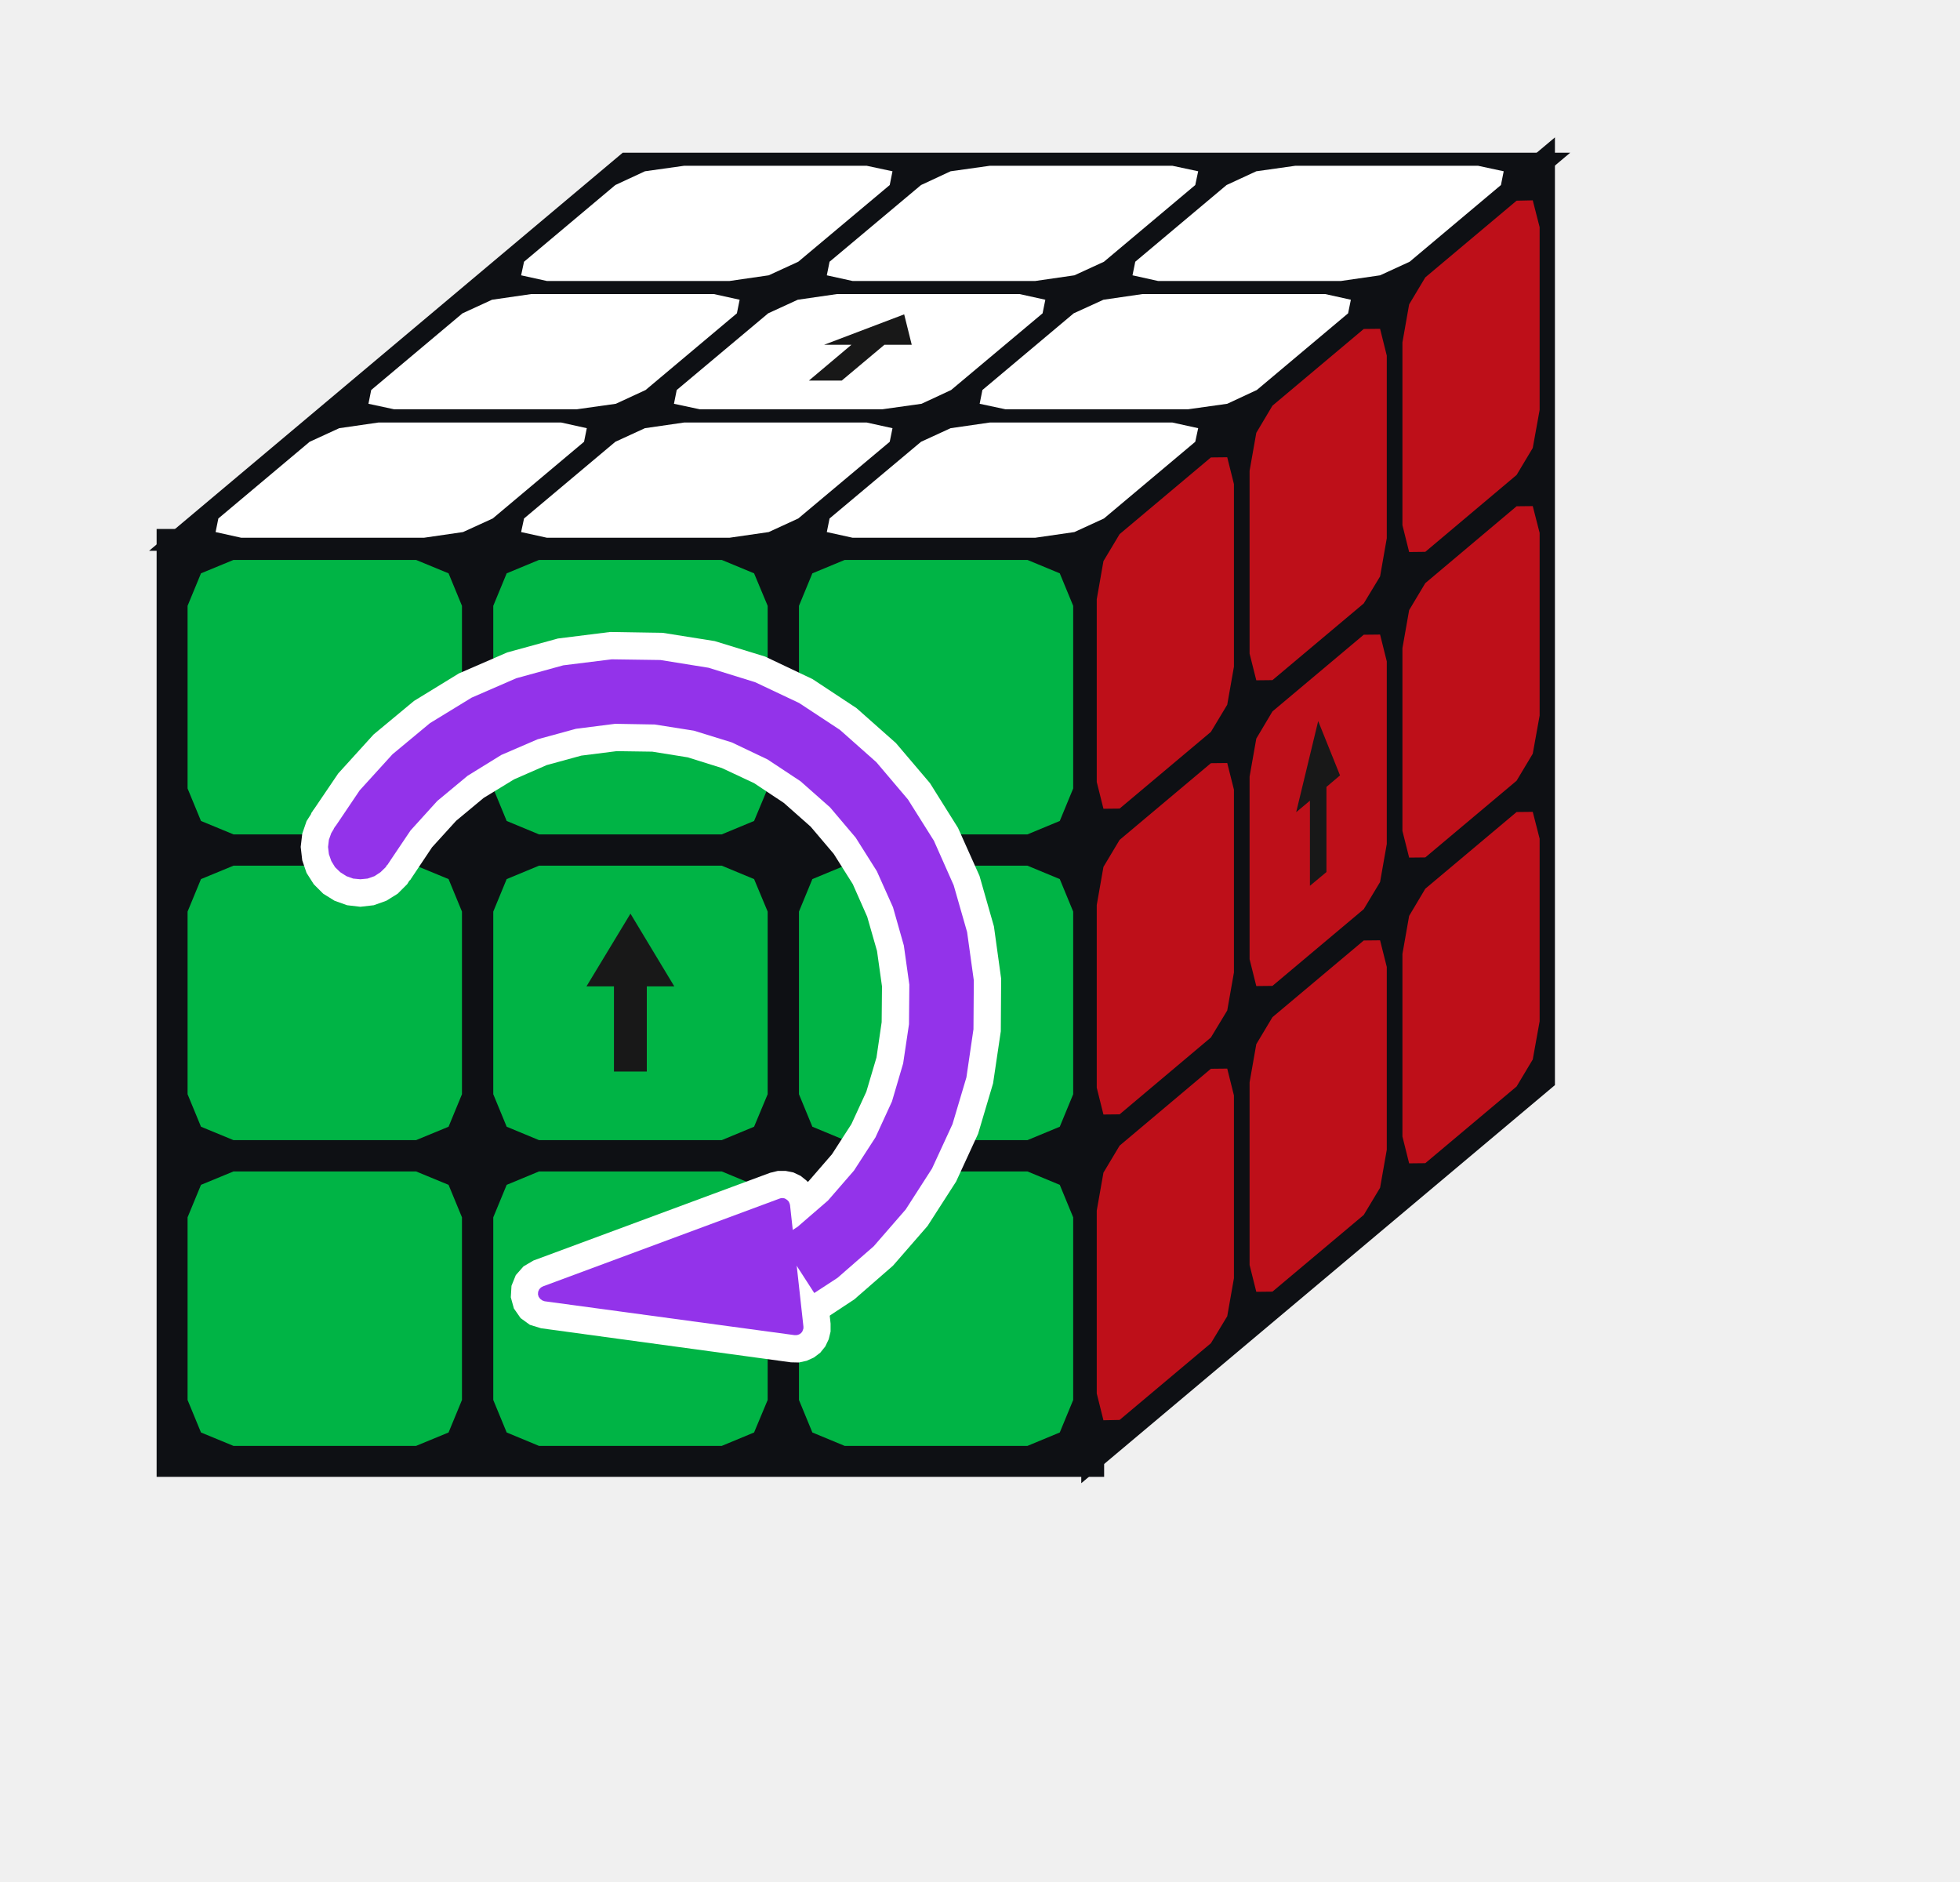
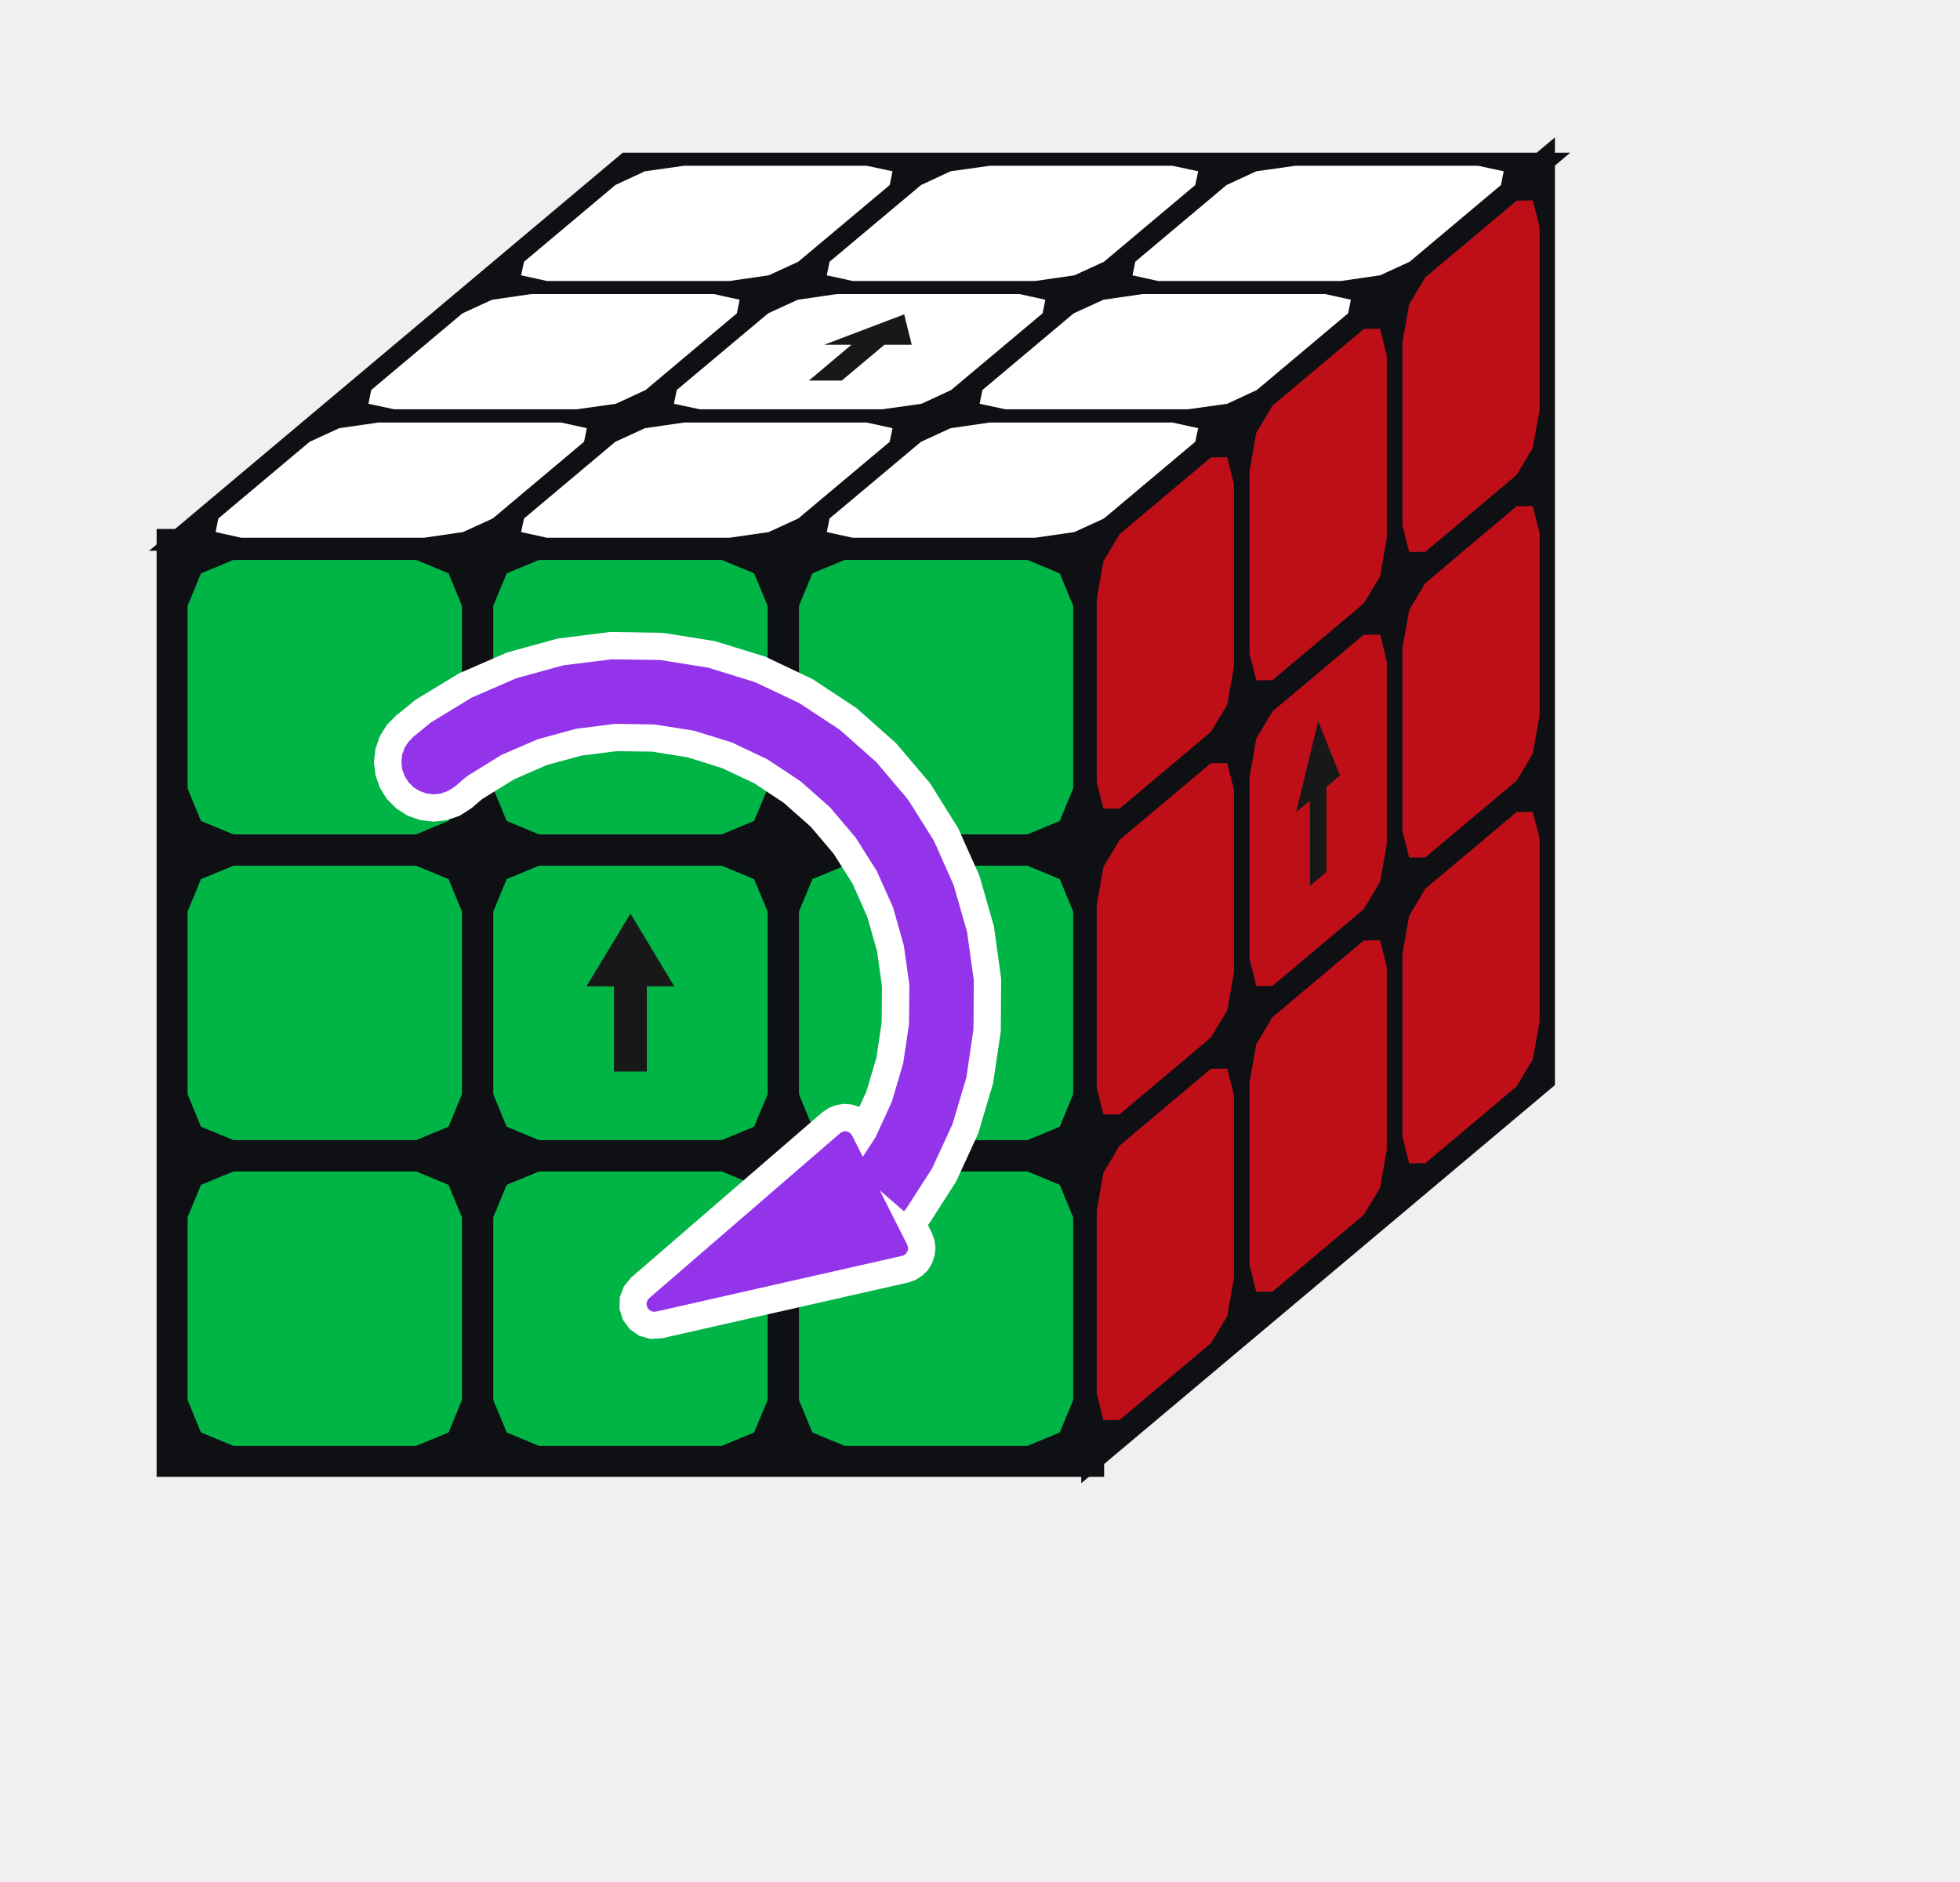
<svg xmlns="http://www.w3.org/2000/svg" viewBox="0 0 114.00 109.20" width="100" height="96">
  <polygon points="9.11,85.76 64.22,85.76 64.22,30.64 9.11,30.64" fill="#0e1014" />
  <polygon points="8.67,31.91 63.78,31.91 91.33,8.76 36.22,8.76" fill="#0e1014" />
  <polygon points="62.89,86.13 90.44,62.98 90.44,7.87 62.89,31.02" fill="#0e1014" />
  <polygon points="51.75,10.64 51.91,9.84 50.41,9.52 39.79,9.52 37.51,9.84 35.79,10.64 30.48,15.10 30.31,15.89 31.81,16.22 42.43,16.22 44.71,15.89 46.43,15.10" fill="#ffffff" />
  <polygon points="69.52,10.64 69.69,9.84 68.19,9.52 57.57,9.52 55.29,9.84 53.57,10.64 48.25,15.10 48.09,15.89 49.59,16.22 60.21,16.22 62.49,15.89 64.21,15.10" fill="#ffffff" />
  <polygon points="87.30,10.64 87.46,9.84 85.97,9.52 75.34,9.52 73.07,9.84 71.34,10.64 66.03,15.10 65.87,15.89 67.36,16.22 77.99,16.22 80.27,15.89 81.99,15.10" fill="#ffffff" />
  <polygon points="42.86,18.10 43.02,17.31 41.52,16.98 30.90,16.98 28.62,17.31 26.90,18.10 21.59,22.56 21.43,23.36 22.92,23.68 33.55,23.68 35.82,23.36 37.55,22.56" fill="#ffffff" />
  <polygon points="60.64,18.10 60.80,17.31 59.30,16.98 48.68,16.98 46.40,17.31 44.68,18.10 39.36,22.56 39.20,23.36 40.70,23.68 51.32,23.68 53.60,23.36 55.32,22.56" fill="#ffffff" />
  <polygon points="78.41,18.10 78.57,17.31 77.08,16.98 66.45,16.98 64.18,17.31 62.45,18.10 57.14,22.56 56.98,23.36 58.48,23.68 69.10,23.68 71.38,23.36 73.10,22.56" fill="#ffffff" />
  <polygon points="33.97,25.57 34.13,24.78 32.64,24.45 22.01,24.45 19.73,24.78 18.01,25.57 12.70,30.03 12.54,30.82 14.03,31.15 24.66,31.15 26.93,30.82 28.66,30.03" fill="#ffffff" />
  <polygon points="51.75,25.57 51.91,24.78 50.41,24.45 39.79,24.45 37.51,24.78 35.79,25.57 30.48,30.03 30.31,30.82 31.81,31.15 42.43,31.15 44.71,30.82 46.43,30.03" fill="#ffffff" />
  <polygon points="69.52,25.57 69.69,24.78 68.19,24.45 57.57,24.45 55.29,24.78 53.57,25.57 48.25,30.03 48.09,30.82 49.59,31.15 60.21,31.15 62.49,30.82 64.21,30.03" fill="#ffffff" />
  <polygon points="71.77,28.03 71.38,26.47 70.43,26.48 65.12,30.94 64.18,32.51 63.79,34.73 63.79,45.35 64.18,46.91 65.12,46.90 70.43,42.44 71.38,40.86 71.77,38.65" fill="#be0f19" />
  <polygon points="80.66,20.56 80.27,19.00 79.32,19.01 74.01,23.47 73.07,25.05 72.68,27.26 72.68,37.89 73.07,39.44 74.01,39.43 79.32,34.97 80.27,33.40 80.66,31.18" fill="#be0f19" />
  <polygon points="89.55,13.09 89.15,11.53 88.21,11.55 82.90,16.01 81.96,17.58 81.57,19.79 81.57,30.42 81.96,31.98 82.90,31.97 88.21,27.50 89.15,25.93 89.55,23.72" fill="#be0f19" />
  <polygon points="71.77,45.80 71.38,44.25 70.43,44.26 65.12,48.72 64.18,50.29 63.79,52.51 63.79,63.13 64.18,64.69 65.12,64.68 70.43,60.21 71.38,58.64 71.77,56.43" fill="#be0f19" />
  <polygon points="80.66,38.34 80.27,36.78 79.32,36.79 74.01,41.25 73.07,42.83 72.68,45.04 72.68,55.66 73.07,57.22 74.01,57.21 79.32,52.75 80.27,51.17 80.66,48.96" fill="#be0f19" />
  <polygon points="89.55,30.87 89.15,29.31 88.21,29.32 82.90,33.79 81.96,35.36 81.57,37.57 81.57,48.20 81.96,49.75 82.90,49.74 88.21,45.28 89.15,43.71 89.55,41.49" fill="#be0f19" />
  <polygon points="71.77,63.58 71.38,62.02 70.43,62.03 65.12,66.50 64.18,68.07 63.79,70.28 63.79,80.91 64.18,82.47 65.12,82.45 70.43,77.99 71.38,76.42 71.77,74.21" fill="#be0f19" />
  <polygon points="80.66,56.11 80.27,54.56 79.32,54.57 74.01,59.03 73.07,60.60 72.68,62.82 72.68,73.44 73.07,75.00 74.01,74.99 79.32,70.53 80.27,68.95 80.66,66.74" fill="#be0f19" />
  <polygon points="89.55,48.65 89.15,47.09 88.21,47.10 82.90,51.56 81.96,53.14 81.57,55.35 81.57,65.97 81.96,67.53 82.90,67.52 88.21,63.06 89.15,61.49 89.55,59.27" fill="#be0f19" />
  <polygon points="26.87,35.11 26.09,33.22 24.20,32.44 13.58,32.44 11.69,33.22 10.91,35.11 10.91,45.73 11.69,47.62 13.58,48.40 24.20,48.40 26.09,47.62 26.87,45.73" fill="#00b445" />
  <polygon points="44.65,35.11 43.86,33.22 41.98,32.44 31.35,32.44 29.47,33.22 28.69,35.11 28.69,45.73 29.47,47.62 31.35,48.40 41.98,48.40 43.86,47.62 44.65,45.73" fill="#00b445" />
  <polygon points="62.42,35.11 61.64,33.22 59.76,32.44 49.13,32.44 47.25,33.22 46.47,35.11 46.47,45.73 47.25,47.62 49.13,48.40 59.76,48.40 61.64,47.62 62.42,45.73" fill="#00b445" />
  <polygon points="26.87,52.89 26.09,51.00 24.20,50.22 13.58,50.22 11.69,51.00 10.91,52.89 10.91,63.51 11.69,65.40 13.58,66.18 24.20,66.18 26.09,65.40 26.87,63.51" fill="#00b445" />
  <polygon points="44.65,52.89 43.86,51.00 41.98,50.22 31.35,50.22 29.47,51.00 28.69,52.89 28.69,63.51 29.47,65.40 31.35,66.18 41.98,66.18 43.86,65.40 44.65,63.51" fill="#00b445" />
  <polygon points="62.42,52.89 61.64,51.00 59.76,50.22 49.13,50.22 47.25,51.00 46.47,52.89 46.47,63.51 47.25,65.40 49.13,66.18 59.76,66.18 61.64,65.40 62.42,63.51" fill="#00b445" />
  <polygon points="26.87,70.67 26.09,68.78 24.20,68.00 13.58,68.00 11.69,68.78 10.91,70.67 10.91,81.29 11.69,83.18 13.58,83.96 24.20,83.96 26.09,83.18 26.87,81.29" fill="#00b445" />
  <polygon points="44.65,70.67 43.86,68.78 41.98,68.00 31.35,68.00 29.47,68.78 28.69,70.67 28.69,81.29 29.47,83.18 31.35,83.96 41.98,83.96 43.86,83.18 44.65,81.29" fill="#00b445" />
  <polygon points="62.42,70.67 61.64,68.78 59.76,68.00 49.13,68.00 47.25,68.78 46.47,70.67 46.47,81.29 47.25,83.18 49.13,83.96 59.76,83.96 61.64,83.18 62.42,81.29" fill="#00b445" />
-   <polygon points="18.09,47.19 19.67,44.86 21.73,42.59 24.08,40.64 26.69,39.04 29.50,37.82 32.45,37.01 35.49,36.63 38.55,36.68 41.57,37.16 44.50,38.06 47.26,39.37 49.82,41.06 52.11,43.09 54.09,45.42 55.72,48.02 56.97,50.81 57.81,53.75 58.23,56.79 58.21,59.85 57.76,62.88 56.89,65.81 55.61,68.59 53.95,71.17 51.94,73.48 49.69,75.44 48.22,76.41 44.46,70.57 45.41,69.97 47.03,68.57 48.39,67.00 49.52,65.25 50.39,63.36 50.98,61.37 51.28,59.32 51.30,57.24 51.01,55.18 50.44,53.19 49.60,51.29 48.49,49.53 47.15,47.95 45.59,46.57 43.86,45.42 41.98,44.54 40.00,43.92 37.94,43.59 35.87,43.56 33.81,43.82 31.80,44.37 29.90,45.20 28.13,46.28 26.53,47.61 25.13,49.15 23.84,51.08" fill="#ffffff" />
-   <polygon points="24.44,49.13 24.35,48.36 24.09,47.63 23.68,46.97 23.13,46.42 22.47,46.00 21.74,45.75 20.96,45.66 20.19,45.75 19.46,46.00 18.80,46.42 18.25,46.97 17.83,47.63 17.58,48.36 17.49,49.13 17.58,49.91 17.83,50.64 18.25,51.30 18.80,51.85 19.46,52.26 20.19,52.52 20.96,52.61 21.74,52.52 22.47,52.26 23.13,51.85 23.68,51.30 24.09,50.64 24.35,49.91" fill="#ffffff" />
-   <polygon points="48.31,76.85 48.31,77.31 48.20,77.76 48.00,78.18 47.71,78.54 47.34,78.82 46.92,79.01 46.47,79.11 46.00,79.10 31.47,77.12 30.82,76.92 30.28,76.53 29.89,75.97 29.71,75.32 29.75,74.65 30.00,74.03 30.45,73.52 31.03,73.18 44.79,68.08 45.24,67.97 45.70,67.97 46.15,68.06 46.57,68.26 46.93,68.55 47.22,68.91 47.43,69.32 47.53,69.78" fill="#ffffff" />
-   <polygon points="19.41,48.08 20.92,45.84 22.83,43.74 25.01,41.93 27.43,40.45 30.03,39.32 32.76,38.57 35.58,38.22 38.41,38.26 41.21,38.71 43.92,39.55 46.48,40.76 48.85,42.32 50.97,44.20 52.81,46.37 54.32,48.77 55.47,51.36 56.25,54.08 56.64,56.89 56.62,59.73 56.21,62.53 55.40,65.25 54.21,67.83 52.68,70.21 50.82,72.35 48.71,74.19 47.36,75.07 45.32,71.91 46.39,71.22 48.16,69.69 49.67,67.95 50.92,66.02 51.88,63.93 52.53,61.72 52.87,59.44 52.89,57.14 52.57,54.86 51.94,52.64 51.00,50.54 49.77,48.59 48.28,46.83 46.56,45.31 44.64,44.04 42.56,43.05 40.36,42.37 38.08,42.01 35.78,41.97 33.50,42.26 31.27,42.87 29.16,43.78 27.20,44.99 25.43,46.46 23.88,48.17 22.52,50.19" fill="#9333ea" />
-   <polygon points="22.84,49.13 22.80,48.71 22.66,48.32 22.43,47.96 22.13,47.66 21.78,47.44 21.38,47.30 20.96,47.25 20.54,47.30 20.15,47.44 19.79,47.66 19.49,47.96 19.27,48.32 19.13,48.71 19.08,49.13 19.13,49.55 19.27,49.95 19.49,50.31 19.79,50.60 20.15,50.83 20.54,50.97 20.96,51.01 21.38,50.97 21.78,50.83 22.13,50.60 22.43,50.31 22.66,49.95 22.80,49.55" fill="#9333ea" />
-   <polygon points="46.73,77.02 46.73,77.13 46.70,77.22 46.66,77.32 46.59,77.40 46.51,77.46 46.42,77.50 46.32,77.52 46.22,77.52 31.68,75.55 31.54,75.50 31.42,75.41 31.33,75.29 31.29,75.15 31.30,75.00 31.36,74.86 31.46,74.75 31.59,74.68 45.34,69.58 45.44,69.55 45.54,69.55 45.64,69.57 45.73,69.62 45.81,69.68 45.88,69.76 45.92,69.85 45.95,69.95" fill="#9333ea" />
+   <polygon points="23.01,41.52 24.16,40.58 26.69,39.04 29.50,37.82 32.45,37.01 35.49,36.63 38.55,36.68 41.57,37.16 44.50,38.06 47.26,39.37 49.82,41.06 52.11,43.09 54.09,45.42 55.72,48.02 56.97,50.81 57.81,53.75 58.23,56.79 58.21,59.85 57.76,62.88 56.89,65.81 55.61,68.59 54.09,70.96 53.79,71.37 48.54,66.82 48.26,67.20 49.52,65.25 50.39,63.36 50.98,61.37 51.28,59.32 51.30,57.24 51.01,55.18 50.44,53.19 49.60,51.29 48.49,49.53 47.15,47.95 45.59,46.57 43.86,45.42 41.98,44.54 40.00,43.92 37.94,43.59 35.87,43.56 33.81,43.82 31.80,44.37 29.90,45.20 28.05,46.34 27.44,46.86" fill="#ffffff" />
+   <polygon points="28.70,44.19 28.61,43.42 28.36,42.68 27.94,42.02 27.39,41.47 26.73,41.06 26.00,40.80 25.23,40.72 24.45,40.80 23.72,41.06 23.06,41.47 22.51,42.02 22.10,42.68 21.84,43.42 21.75,44.19 21.84,44.96 22.10,45.70 22.51,46.35 23.06,46.90 23.72,47.32 24.45,47.57 25.23,47.66 26.00,47.57 26.73,47.32 27.39,46.90 27.94,46.35 28.36,45.70 28.61,44.96" fill="#ffffff" />
+   <polygon points="54.19,71.55 54.35,71.98 54.41,72.44 54.36,72.90 54.21,73.34 53.97,73.74 53.64,74.06 53.25,74.31 52.82,74.46 38.51,77.70 37.83,77.74 37.18,77.56 36.63,77.17 36.23,76.63 36.03,75.98 36.05,75.31 36.29,74.68 36.72,74.16 47.82,64.57 48.20,64.31 48.64,64.14 49.09,64.07 49.55,64.11 50.00,64.25 50.39,64.49 50.73,64.81 50.98,65.20" fill="#ffffff" />
+   <polygon points="24.03,42.74 25.05,41.90 27.43,40.45 30.03,39.32 32.76,38.57 35.58,38.22 38.41,38.26 41.21,38.71 43.92,39.55 46.48,40.76 48.85,42.32 50.97,44.20 52.81,46.37 54.32,48.77 55.47,51.36 56.25,54.08 56.64,56.89 56.62,59.73 56.21,62.53 55.40,65.25 54.21,67.83 52.75,70.10 52.58,70.32 49.74,67.86 49.59,68.06 50.92,66.02 51.88,63.93 52.53,61.72 52.87,59.44 52.89,57.14 52.57,54.86 51.94,52.64 51.00,50.54 49.77,48.59 48.28,46.83 46.56,45.31 44.64,44.04 42.56,43.05 40.36,42.37 38.08,42.01 35.78,41.97 33.50,42.26 31.27,42.87 29.16,43.78 27.16,45.02 26.43,45.64" fill="#9333ea" />
+   <polygon points="27.11,44.19 27.06,43.77 26.92,43.37 26.70,43.02 26.40,42.72 26.04,42.49 25.65,42.36 25.23,42.31 24.81,42.36 24.41,42.49 24.05,42.72 23.76,43.02 23.53,43.37 23.39,43.77 23.35,44.19 23.39,44.61 23.53,45.00 23.76,45.36 24.05,45.66 24.41,45.88 24.81,46.02 25.23,46.07 25.65,46.02 26.04,45.88 26.40,45.66 26.70,45.36 26.92,45.00 27.06,44.61" fill="#9333ea" />
+   <polygon points="52.77,72.27 52.80,72.36 52.82,72.46 52.81,72.57 52.77,72.66 52.72,72.75 52.65,72.82 52.56,72.88 52.46,72.91 38.16,76.15 38.01,76.16 37.86,76.12 37.74,76.03 37.65,75.91 37.61,75.77 37.61,75.62 37.67,75.48 37.76,75.37 48.86,65.78 48.95,65.72 49.04,65.68 49.14,65.67 49.25,65.67 49.34,65.71 49.43,65.76 49.50,65.83 49.56,65.91" fill="#9333ea" />
  <polygon points="52.59,18.16 47.93,19.93 49.52,19.93 47.05,22.01 48.96,22.01 51.44,19.93 53.03,19.93" fill="#181818" />
  <polygon points="76.67,41.81 75.39,47.11 76.19,46.44 76.19,51.39 77.15,50.59 77.15,45.64 77.94,44.97" fill="#181818" />
  <polygon points="36.67,53.01 34.11,57.24 35.71,57.24 35.71,62.19 37.62,62.19 37.62,57.24 39.22,57.24" fill="#181818" />
</svg>
